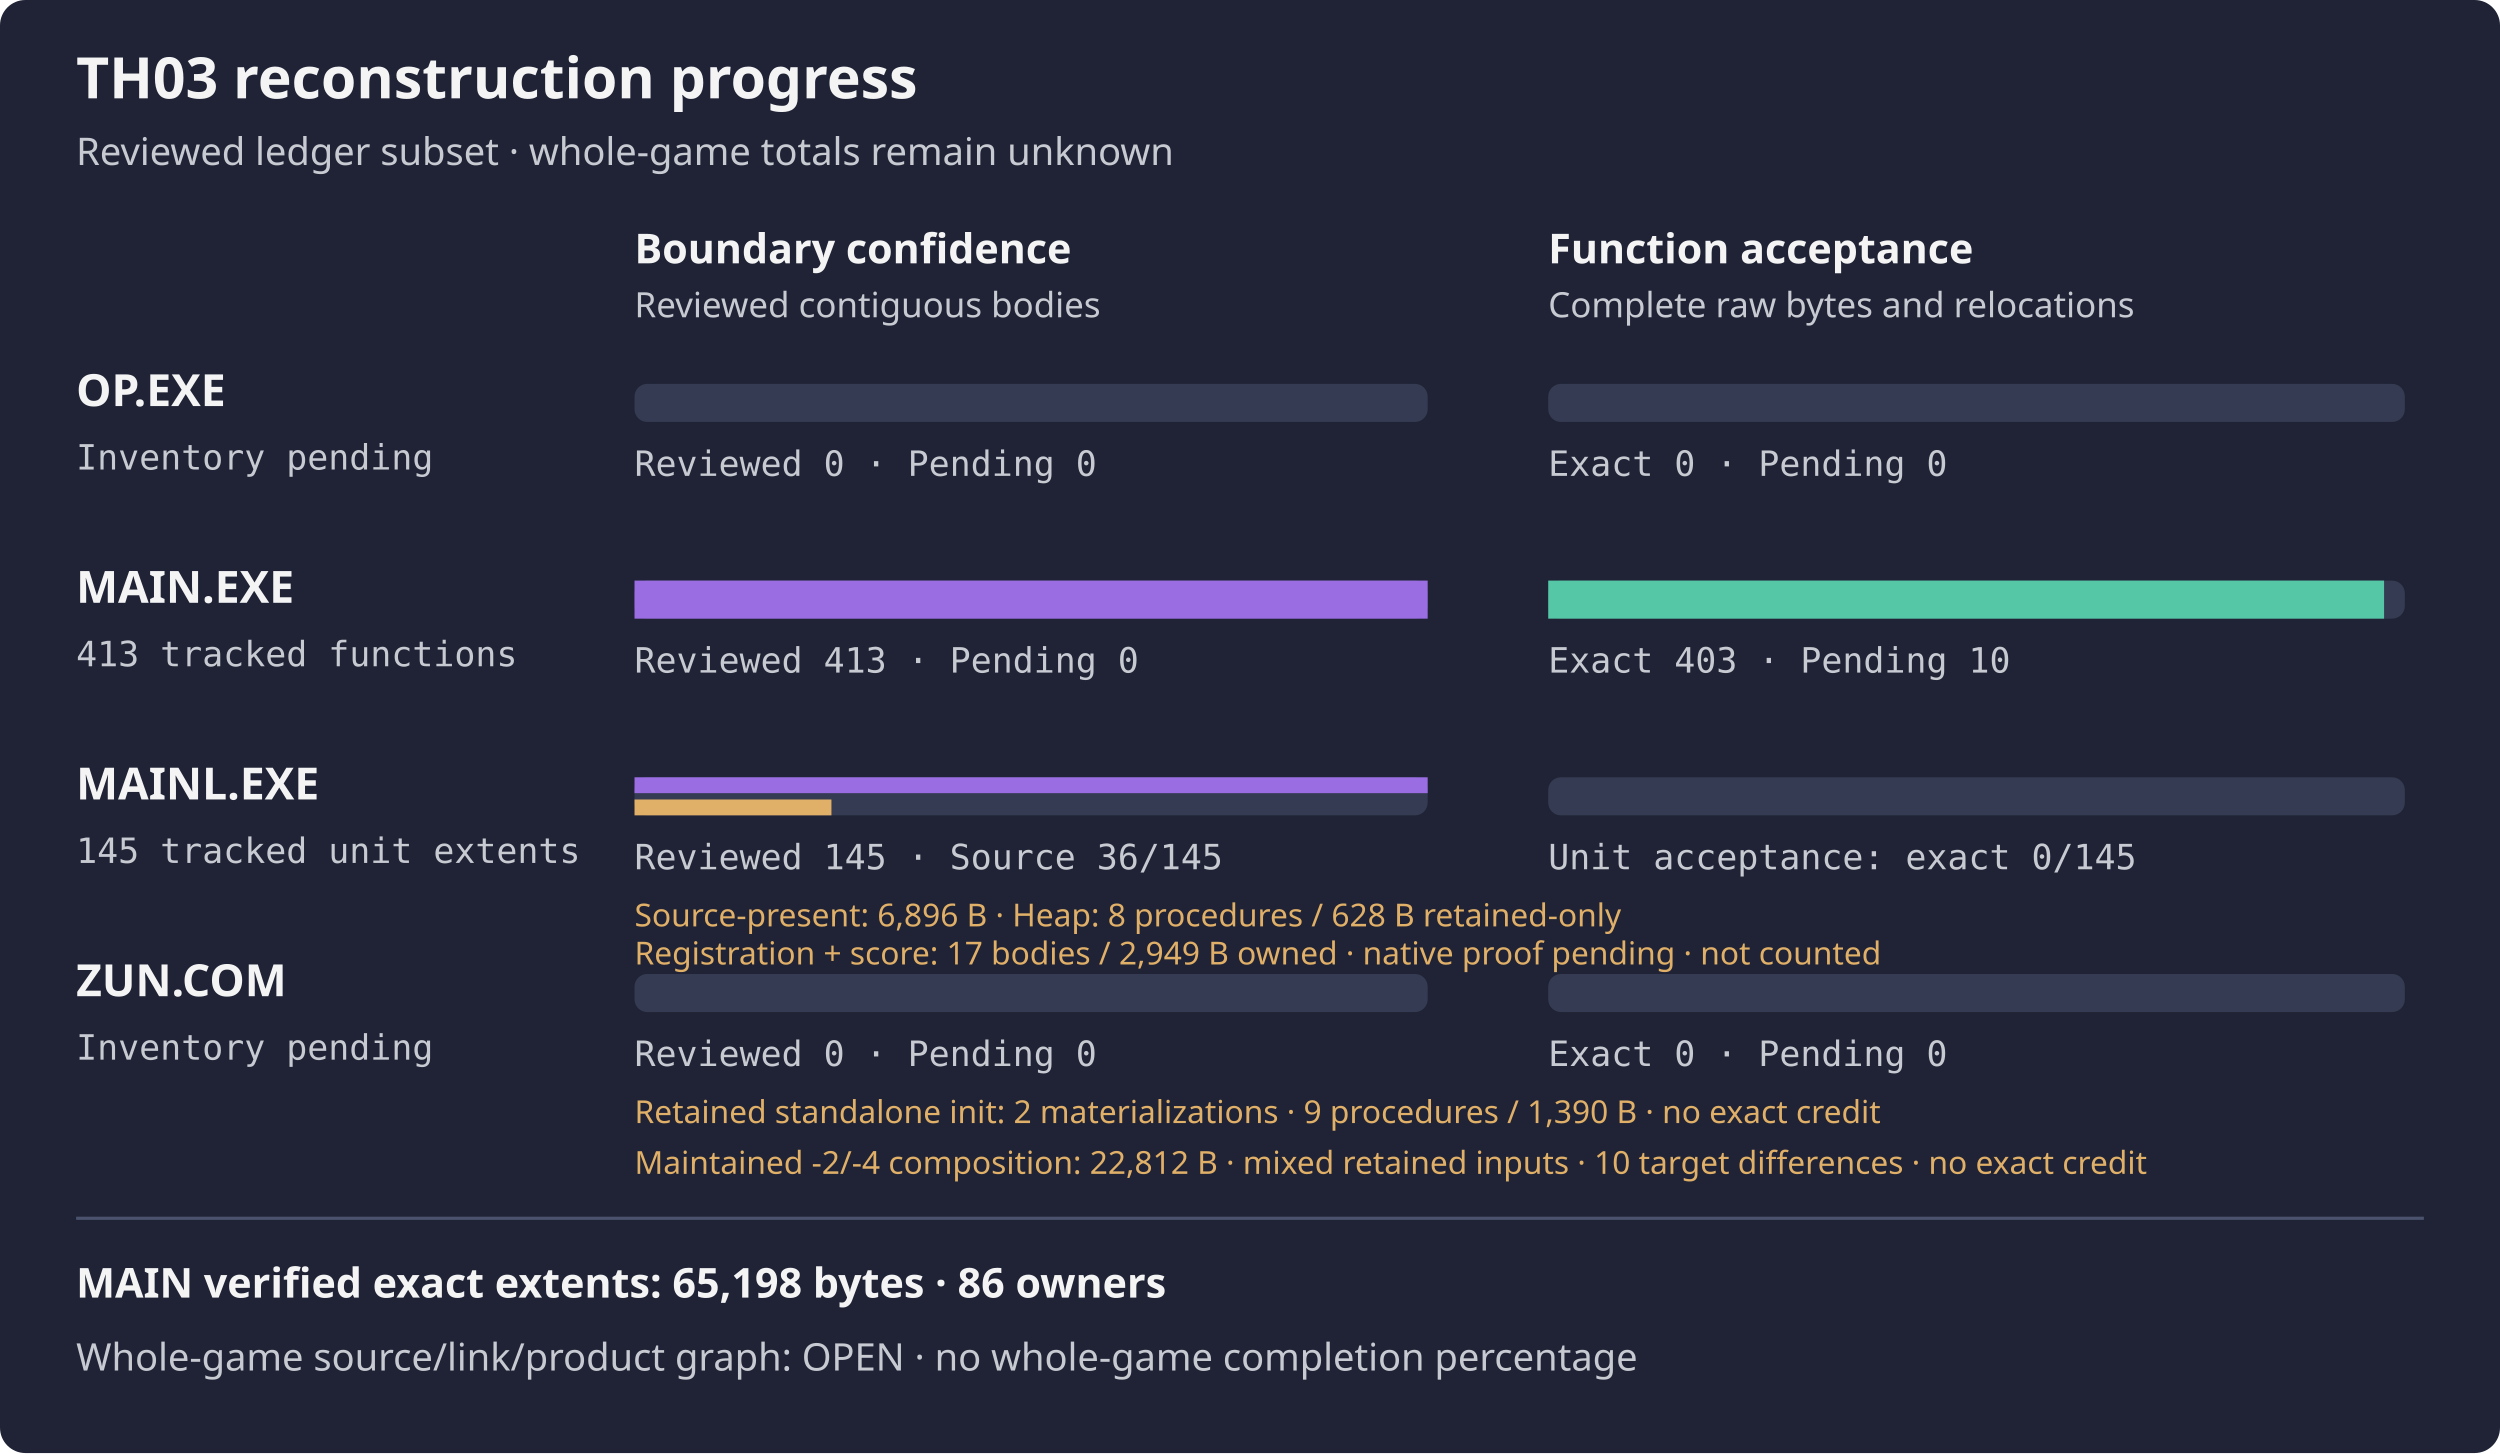
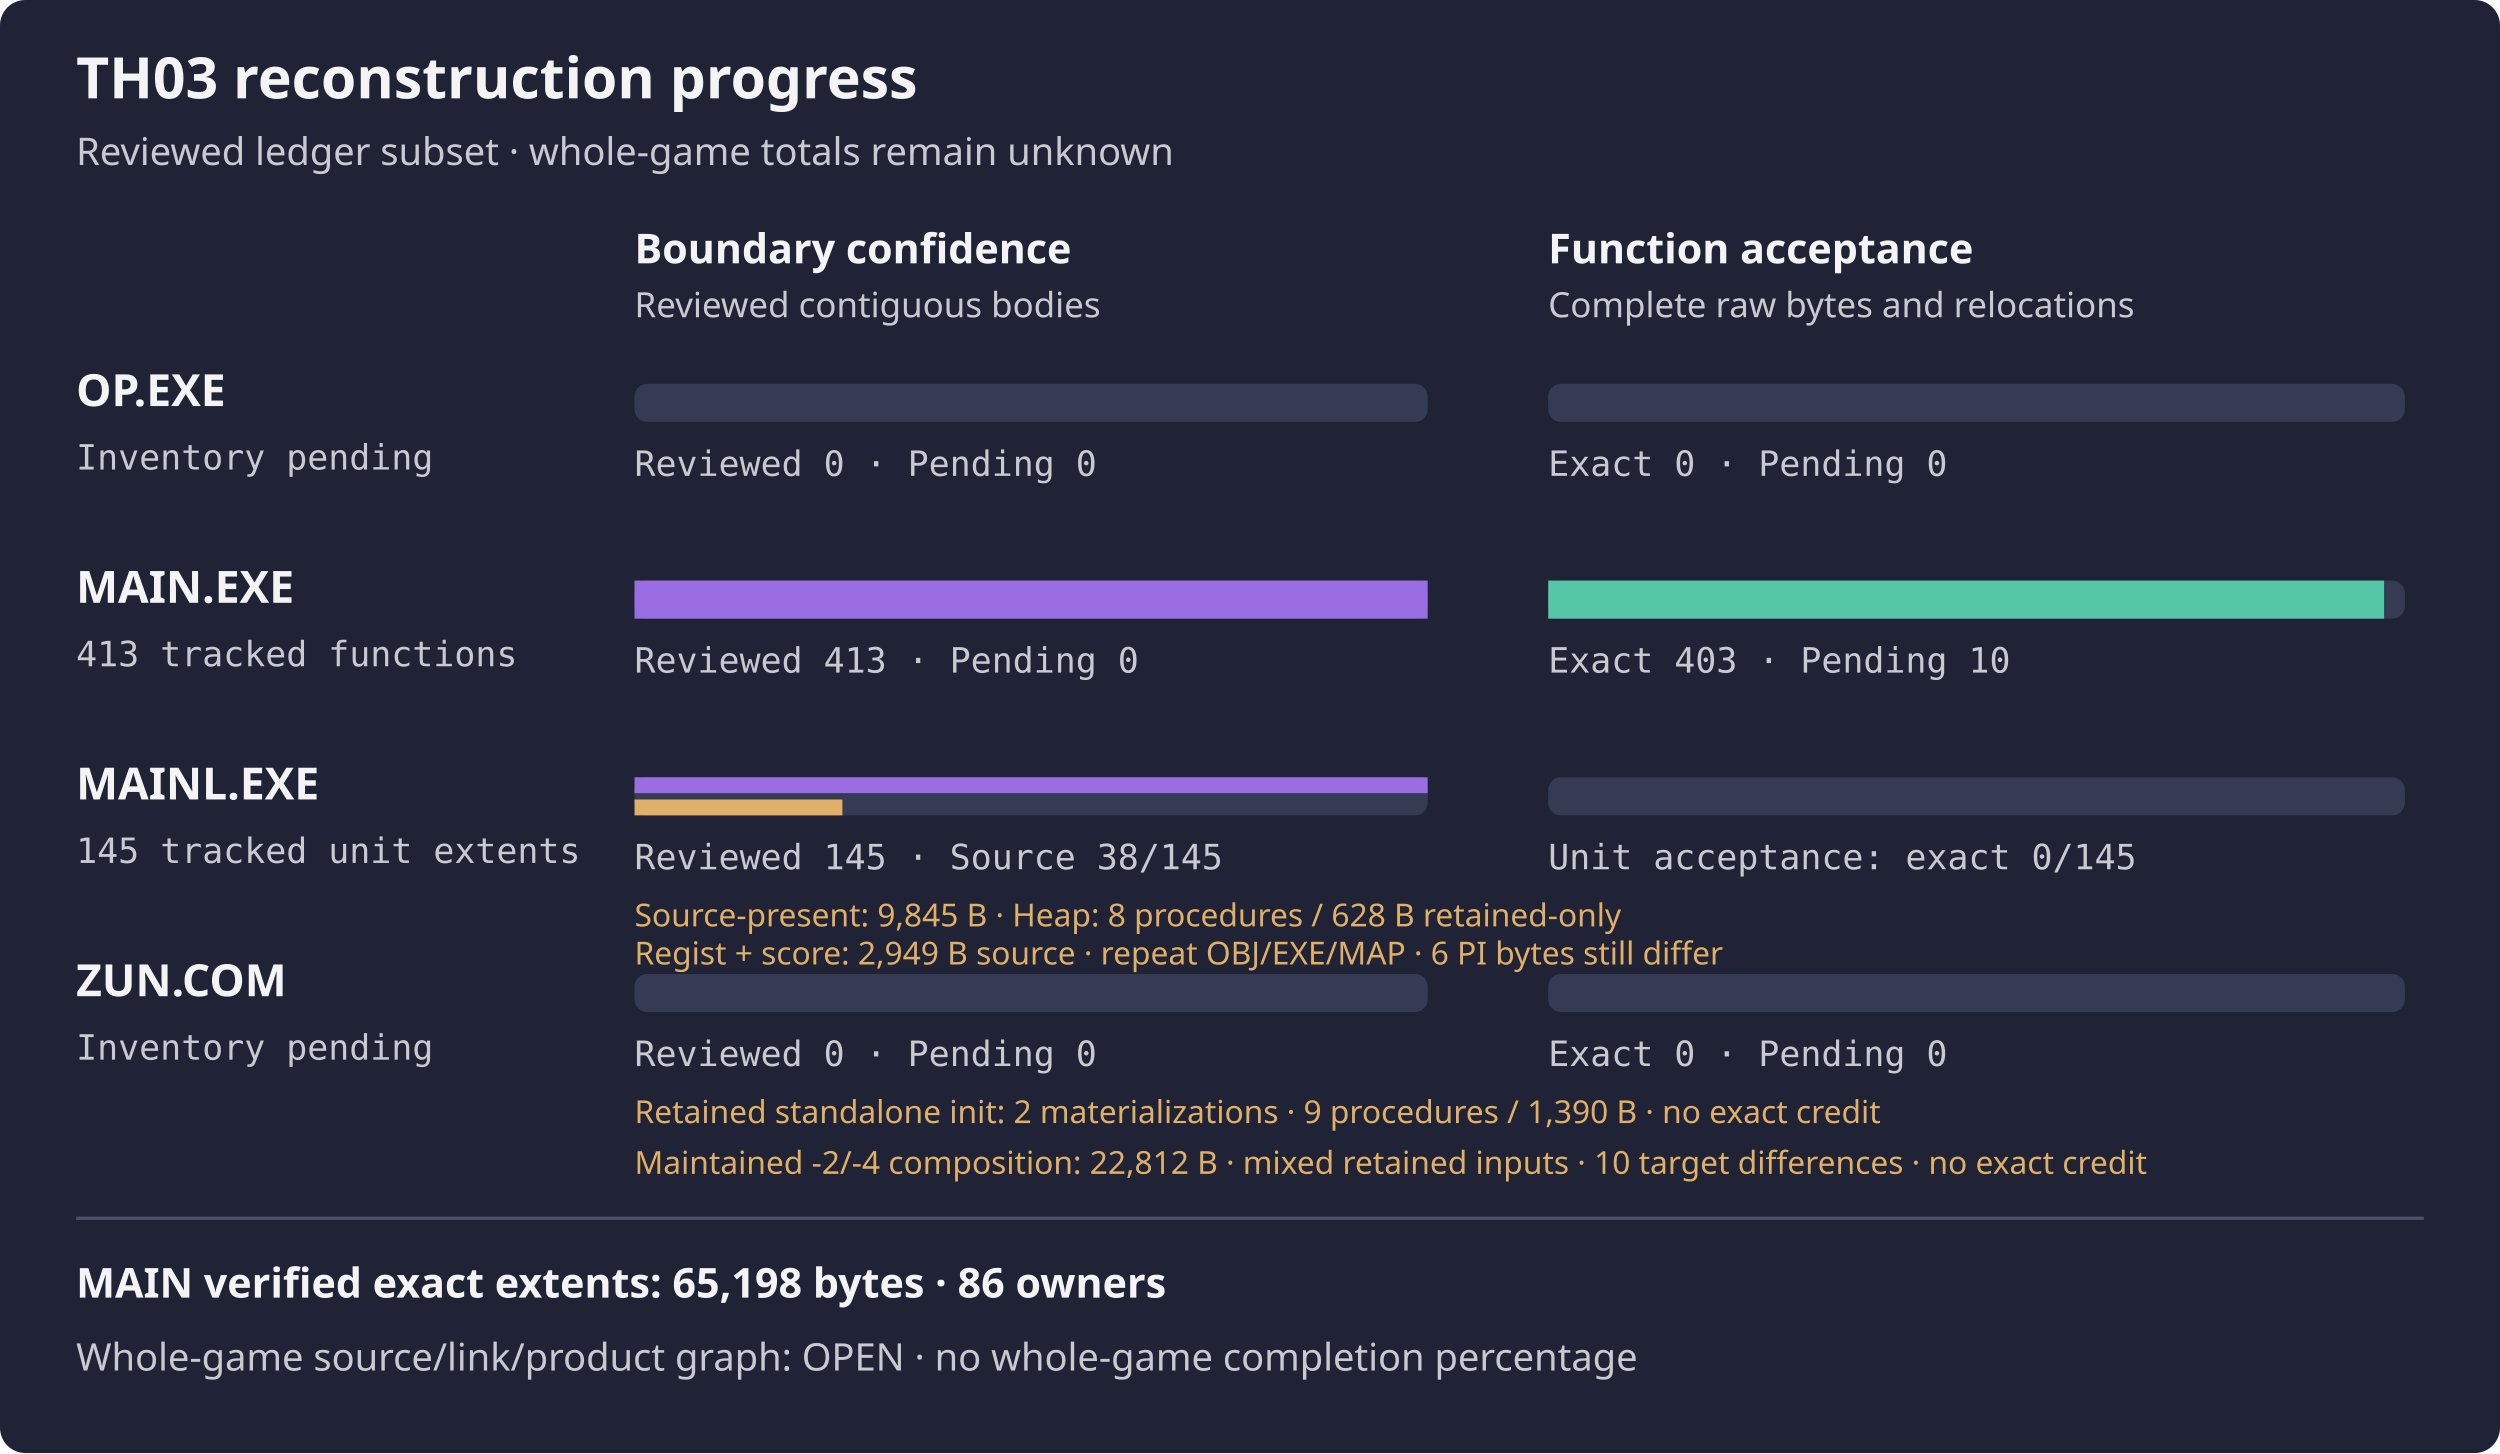
<svg xmlns="http://www.w3.org/2000/svg" width="788" height="458" viewBox="0 0 788 458" role="img" aria-label="TH03 reviewed subset reconstruction progress">
  <rect width="788" height="458" rx="8" fill="#1f2335" />
  <text x="24" y="31" fill="#f4f4f5" font-family="sans-serif" font-size="18" font-weight="600">TH03 reconstruction progress</text>
  <text x="24" y="52" fill="#c8cad2" font-family="sans-serif" font-size="12">Reviewed ledger subset · whole-game totals remain unknown</text>
  <text x="200" y="83" fill="#f4f4f5" font-family="sans-serif" font-size="13" font-weight="600">Boundary confidence</text>
  <text x="488" y="83" fill="#f4f4f5" font-family="sans-serif" font-size="13" font-weight="600">Function acceptance</text>
  <text x="200" y="100" fill="#c8cad2" font-family="sans-serif" font-size="11">Reviewed contiguous bodies</text>
  <text x="488" y="100" fill="#c8cad2" font-family="sans-serif" font-size="11">Complete raw bytes and relocations</text>
  <text x="24" y="128" fill="#f4f4f5" font-family="sans-serif" font-size="14" font-weight="600">OP.EXE</text>
  <text x="24" y="148" fill="#c8cad2" font-family="monospace" font-size="11">Inventory pending</text>
  <rect x="200" y="121" width="250" height="12" rx="4" fill="#353b52" />
  <rect x="488" y="121" width="270" height="12" rx="4" fill="#353b52" />
  <rect x="200" y="121" width="0.00" height="12" fill="#9b6de3" />
  <rect x="488" y="121" width="0.00" height="12" fill="#55c7a6" />
  <text x="200" y="150" fill="#c8cad2" font-family="monospace" font-size="11">Reviewed 0 · Pending 0</text>
  <text x="488" y="150" fill="#c8cad2" font-family="monospace" font-size="11">Exact 0 · Pending 0</text>
  <text x="24" y="190" fill="#f4f4f5" font-family="sans-serif" font-size="14" font-weight="600">MAIN.EXE</text>
  <text x="24" y="210" fill="#c8cad2" font-family="monospace" font-size="11">413 tracked functions</text>
  <rect x="200" y="183" width="250" height="12" rx="4" fill="#353b52" />
  <rect x="488" y="183" width="270" height="12" rx="4" fill="#353b52" />
  <rect x="200" y="183" width="250.00" height="12" fill="#9b6de3" />
  <rect x="488" y="183" width="263.46" height="12" fill="#55c7a6" />
  <text x="200" y="212" fill="#c8cad2" font-family="monospace" font-size="11">Reviewed 413 · Pending 0</text>
  <text x="488" y="212" fill="#c8cad2" font-family="monospace" font-size="11">Exact 403 · Pending 10</text>
  <g aria-label="MAINL bars count tracked unit extents, not functions; source-present is not exact">
    <text x="24" y="252" fill="#f4f4f5" font-family="sans-serif" font-size="14" font-weight="600">MAINL.EXE</text>
    <text x="24" y="272" fill="#c8cad2" font-family="monospace" font-size="11">145 tracked unit extents</text>
    <rect x="200" y="245" width="250" height="12" rx="4" fill="#353b52" />
    <rect x="488" y="245" width="270" height="12" rx="4" fill="#353b52" />
    <rect x="200" y="245" width="250.00" height="5" fill="#9b6de3" />
-     <rect x="200" y="252" width="62.07" height="5" fill="#e0af68" />
+     <rect x="200" y="252" width="65.52" height="5" fill="#e0af68" />
    <rect x="488" y="245" width="0.00" height="12" fill="#55c7a6" />
-     <text x="200" y="274" fill="#c8cad2" font-family="monospace" font-size="11">Reviewed 145 · Source 36/145</text>
+     <text x="200" y="274" fill="#c8cad2" font-family="monospace" font-size="11">Reviewed 145 · Source 38/145</text>
    <text x="488" y="274" fill="#c8cad2" font-family="monospace" font-size="11">Unit acceptance: exact 0/145</text>
-     <text x="200" y="292" fill="#e0af68" font-family="sans-serif" font-size="10">Source-present: 6,896 B · Heap: 8 procedures / 628 B retained-only</text>
+     <text x="200" y="292" fill="#e0af68" font-family="sans-serif" font-size="10">Source-present: 9,845 B · Heap: 8 procedures / 628 B retained-only</text>
  </g>
-   <text x="200" y="304" fill="#e0af68" font-family="sans-serif" font-size="10">Registration + score: 17 bodies / 2,949 B owned · native proof pending · not counted</text>
+   <text x="200" y="304" fill="#e0af68" font-family="sans-serif" font-size="10">Regist + score: 2,949 B source · repeat OBJ/EXE/MAP · 6 PI bytes still differ</text>
  <text x="24" y="314" fill="#f4f4f5" font-family="sans-serif" font-size="14" font-weight="600">ZUN.COM</text>
  <text x="24" y="334" fill="#c8cad2" font-family="monospace" font-size="11">Inventory pending</text>
  <rect x="200" y="307" width="250" height="12" rx="4" fill="#353b52" />
  <rect x="488" y="307" width="270" height="12" rx="4" fill="#353b52" />
  <rect x="200" y="307" width="0.00" height="12" fill="#9b6de3" />
  <rect x="488" y="307" width="0.00" height="12" fill="#55c7a6" />
  <text x="200" y="336" fill="#c8cad2" font-family="monospace" font-size="11">Reviewed 0 · Pending 0</text>
  <text x="488" y="336" fill="#c8cad2" font-family="monospace" font-size="11">Exact 0 · Pending 0</text>
  <text x="200" y="354" fill="#e0af68" font-family="sans-serif" font-size="10">Retained standalone init: 2 materializations · 9 procedures / 1,390 B · no exact credit</text>
  <text x="200" y="370" fill="#e0af68" font-family="sans-serif" font-size="10" aria-label="Two equal 22,812-byte mixed-source outputs: maintained init (-2) and driver (-4), three retained other payloads and retained wrapper scaffold. Two independent driver materializations have raw OBJ/COM/MAP equality, no normalization or object reuse; first was not a predeclared pair, and second source mtimes were declared from observed first inputs. Fourteen wrapper-only observations and wrong-transfer negative pass; no payload execution or native composition build. Ten target differences remain; no exact acceptance or DIET closure">Maintained -2/-4 composition: 22,812 B · mixed retained inputs · 10 target differences · no exact credit</text>
  <path d="M24 384 H764" stroke="#4b526d" />
  <text x="24" y="409" fill="#f4f4f5" font-family="sans-serif" font-size="13" font-weight="600">MAIN verified exact extents: 65,198 bytes · 86 owners</text>
  <text x="24" y="432" fill="#c8cad2" font-family="sans-serif" font-size="12">Whole-game source/link/product graph: OPEN · no whole-game completion percentage</text>
</svg>
